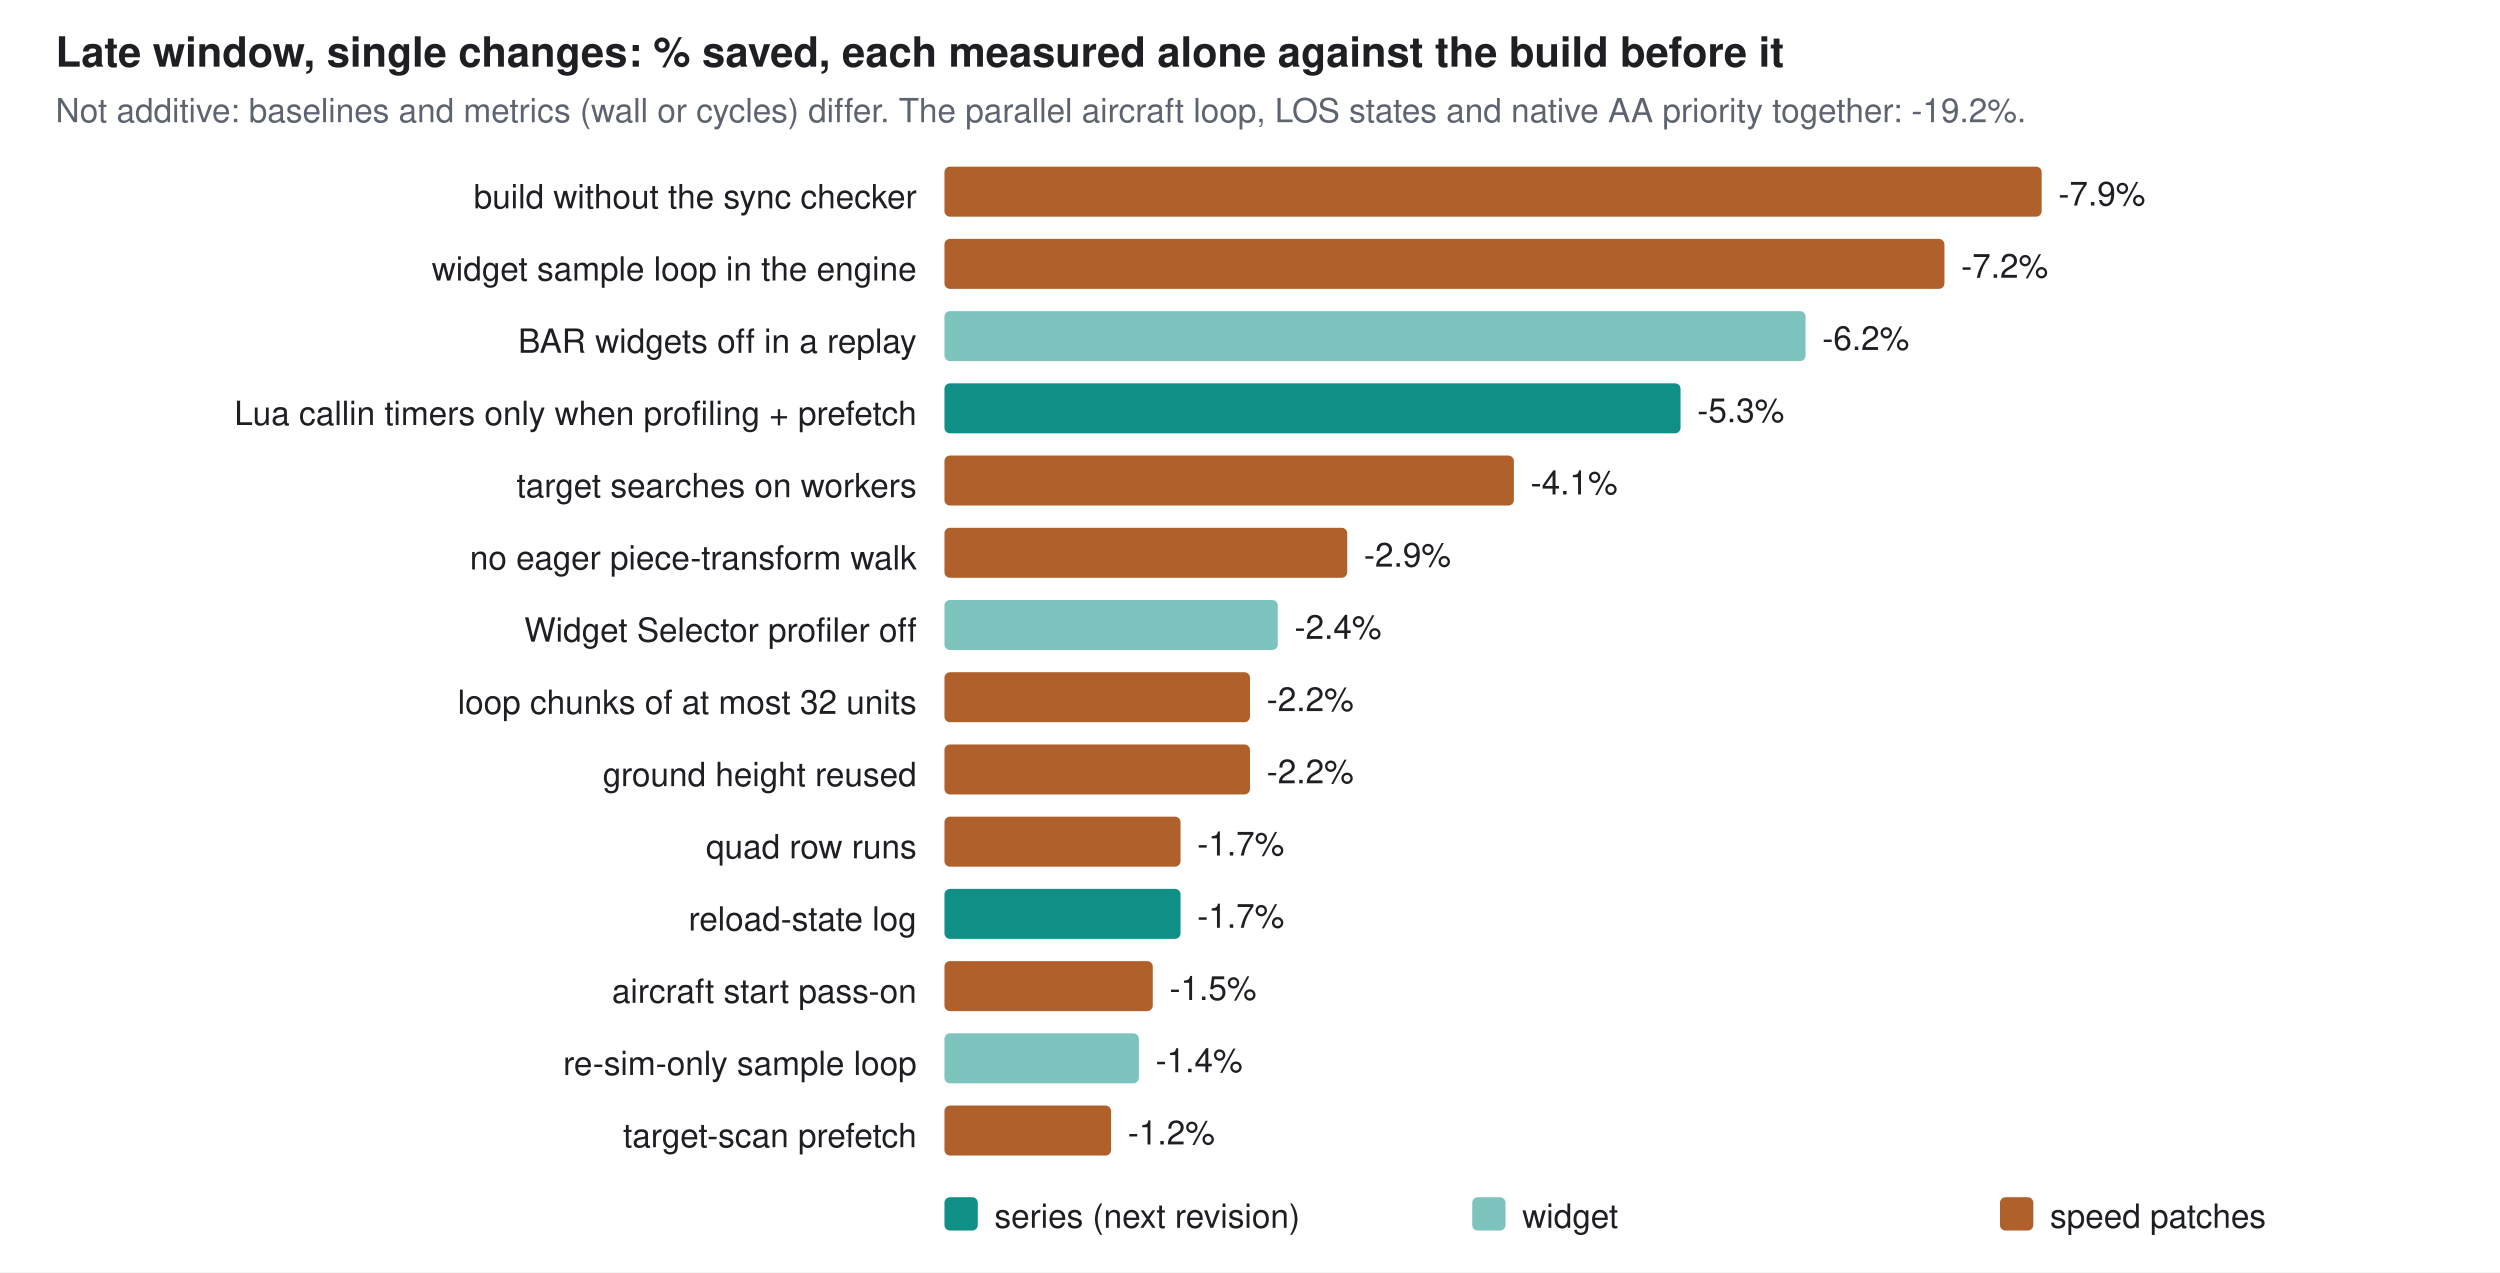
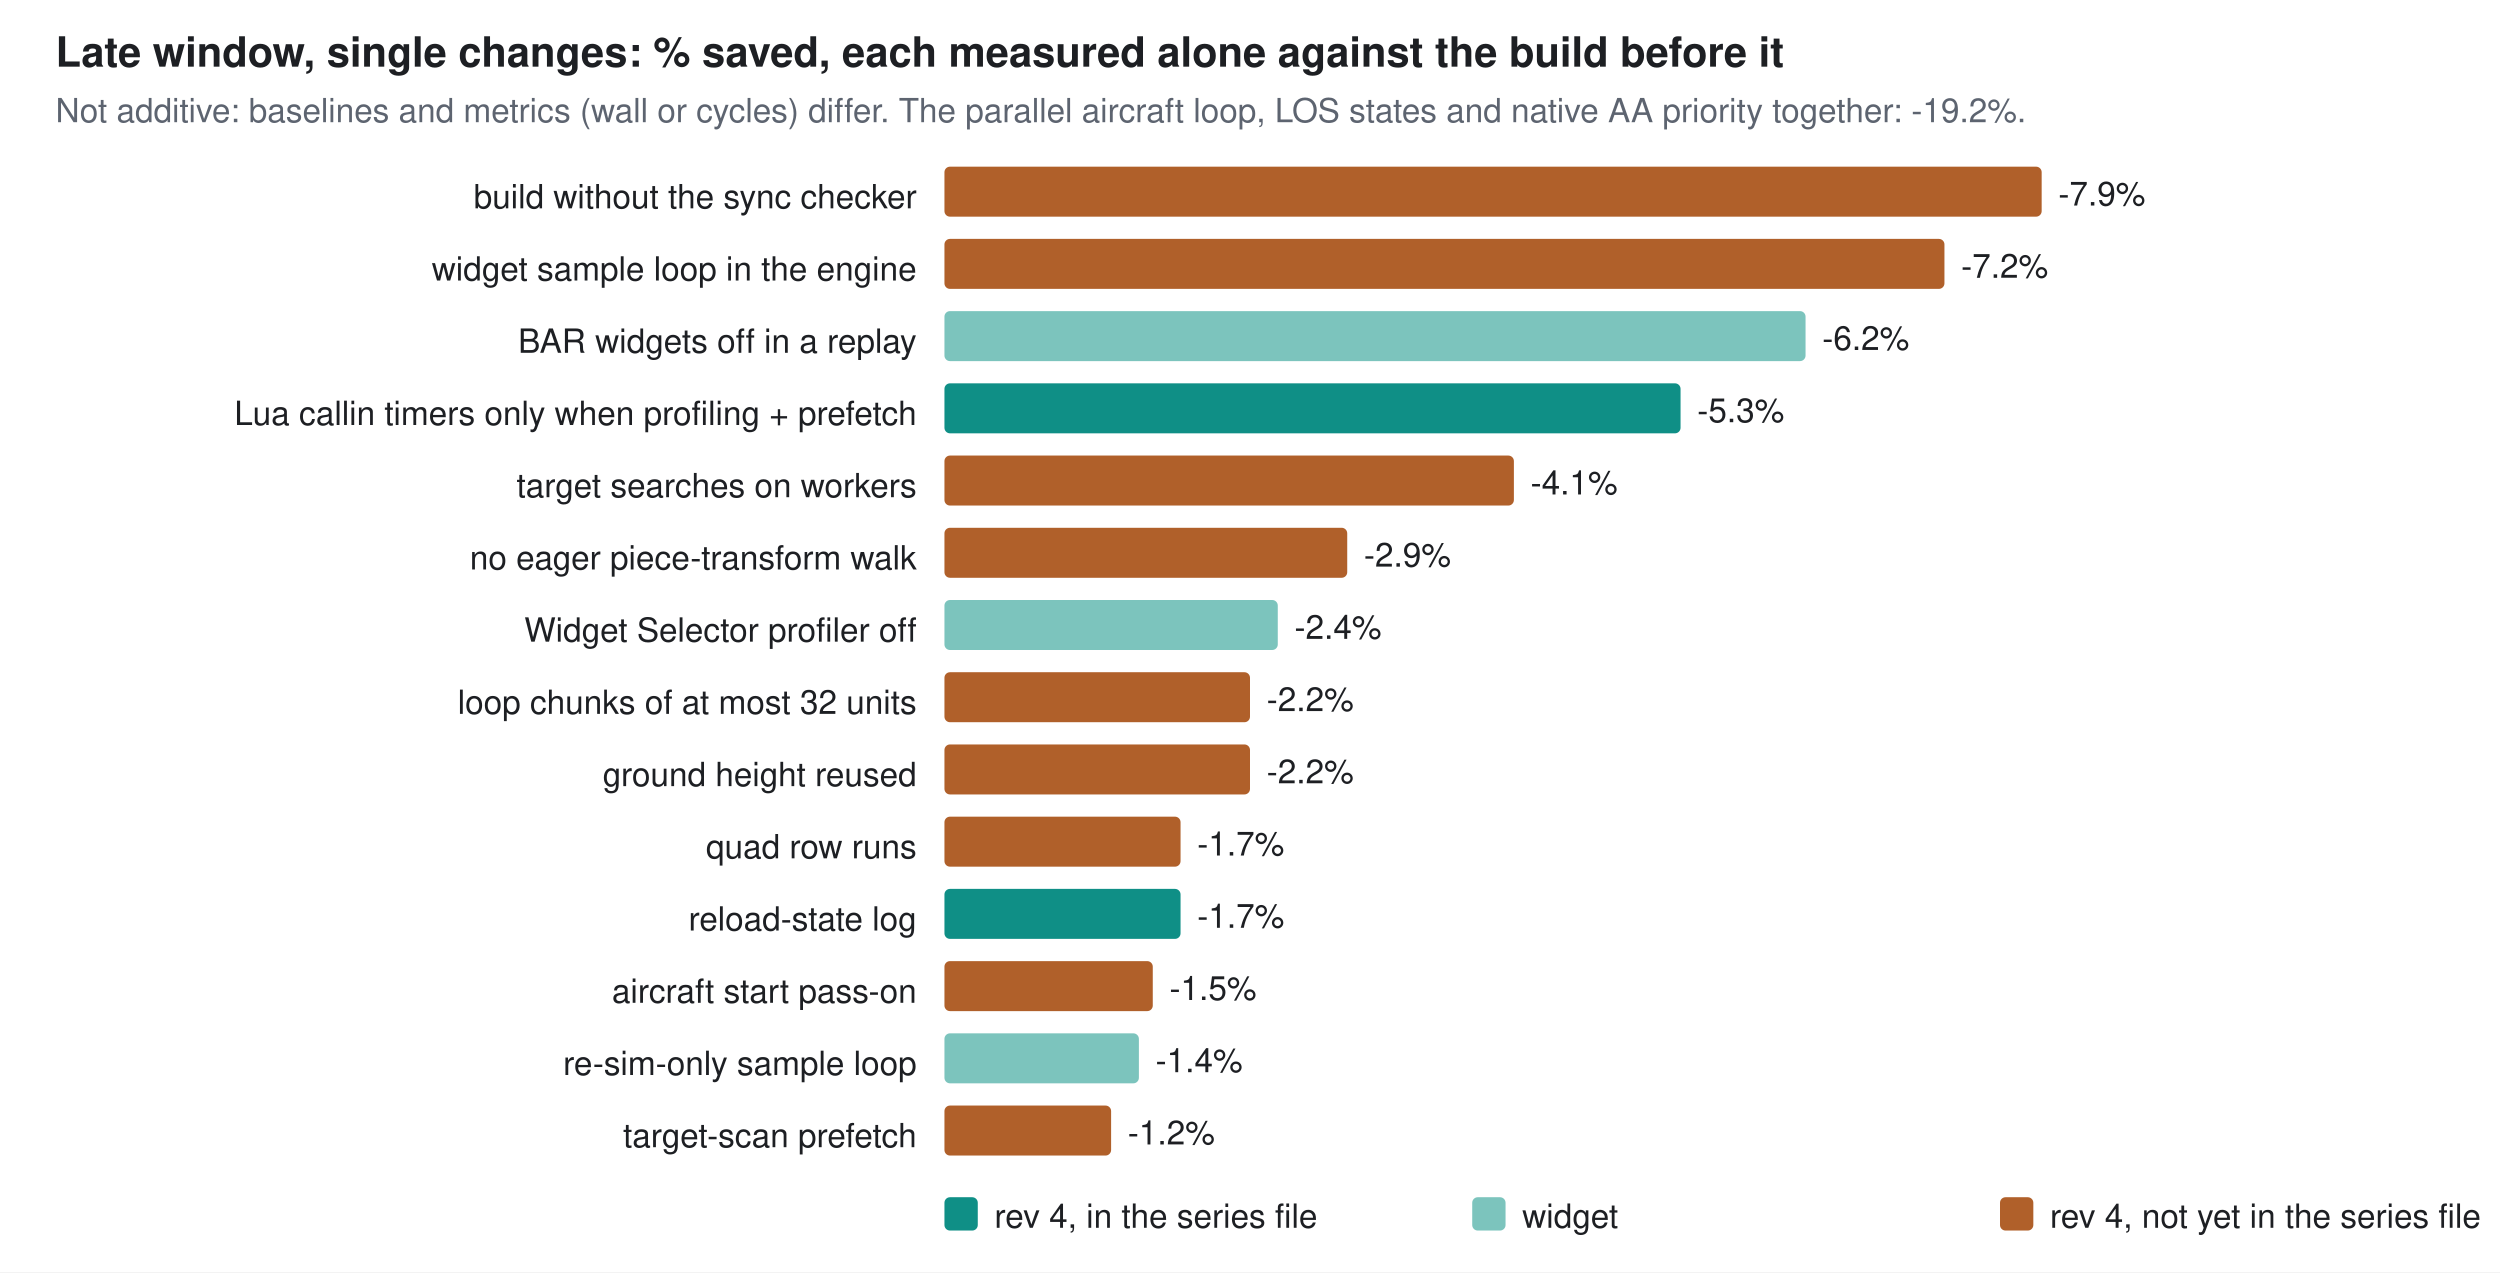
<svg xmlns="http://www.w3.org/2000/svg" width="900" height="458" viewBox="0 0 900 458" font-family="Helvetica, Arial, sans-serif" font-size="13" fill="#1d1f23">
  <defs>
    <marker id="a" viewBox="0 0 10 10" refX="9" refY="5" markerWidth="7" markerHeight="7" orient="auto">
      <path d="M0,0 L10,5 L0,10 z" fill="#5d6470" />
    </marker>
    <marker id="o" viewBox="0 0 10 10" refX="9" refY="5" markerWidth="7" markerHeight="7" orient="auto">
      <path d="M0,0 L10,5 L0,10 z" fill="#b0602a" />
    </marker>
  </defs>
  <rect width="900" height="458" fill="#ffffff" />
  <text x="20" y="24" font-size="15" font-weight="bold">Late window, single changes: % saved, each measured alone against the build before it</text>
  <text x="20" y="44" font-size="12" fill="#5d6470">Not additive: baselines and metrics (wall or cycles) differ. The parallel aircraft loop, LOS states and native AA priority together: -19.2%.</text>
  <text x="330" y="75" text-anchor="end" font-size="12">build without the sync checker</text>
  <rect x="340" y="60" width="395.0" height="18" rx="2" fill="#b0602a" />
  <text x="741.0" y="74" font-size="12">-7.9%</text>
  <text x="330" y="101" text-anchor="end" font-size="12">widget sample loop in the engine</text>
  <rect x="340" y="86" width="360.0" height="18" rx="2" fill="#b0602a" />
  <text x="706.0" y="100" font-size="12">-7.2%</text>
  <text x="330" y="127" text-anchor="end" font-size="12">BAR widgets off in a replay</text>
  <rect x="340" y="112" width="310.0" height="18" rx="2" fill="#7cc4bd" />
  <text x="656.0" y="126" font-size="12">-6.2%</text>
  <text x="330" y="153" text-anchor="end" font-size="12">Lua callin timers only when profiling + prefetch</text>
  <rect x="340" y="138" width="265.0" height="18" rx="2" fill="#0f8f86" />
  <text x="611.0" y="152" font-size="12">-5.3%</text>
  <text x="330" y="179" text-anchor="end" font-size="12">target searches on workers</text>
  <rect x="340" y="164" width="205" height="18" rx="2" fill="#b0602a" />
  <text x="551.0" y="178" font-size="12">-4.1%</text>
  <text x="330" y="205" text-anchor="end" font-size="12">no eager piece-transform walk</text>
  <rect x="340" y="190" width="145.0" height="18" rx="2" fill="#b0602a" />
  <text x="491.0" y="204" font-size="12">-2.9%</text>
  <text x="330" y="231" text-anchor="end" font-size="12">Widget Selector profiler off</text>
  <rect x="340" y="216" width="120.0" height="18" rx="2" fill="#7cc4bd" />
  <text x="466.0" y="230" font-size="12">-2.4%</text>
  <text x="330" y="257" text-anchor="end" font-size="12">loop chunks of at most 32 units</text>
  <rect x="340" y="242" width="110" height="18" rx="2" fill="#b0602a" />
  <text x="456.0" y="256" font-size="12">-2.2%</text>
  <text x="330" y="283" text-anchor="end" font-size="12">ground height reused</text>
  <rect x="340" y="268" width="110" height="18" rx="2" fill="#b0602a" />
  <text x="456.0" y="282" font-size="12">-2.2%</text>
  <text x="330" y="309" text-anchor="end" font-size="12">quad row runs</text>
  <rect x="340" y="294" width="85.0" height="18" rx="2" fill="#b0602a" />
  <text x="431.0" y="308" font-size="12">-1.7%</text>
  <text x="330" y="335" text-anchor="end" font-size="12">reload-state log</text>
  <rect x="340" y="320" width="85.0" height="18" rx="2" fill="#0f8f86" />
  <text x="431.0" y="334" font-size="12">-1.7%</text>
  <text x="330" y="361" text-anchor="end" font-size="12">aircraft start pass-on</text>
  <rect x="340" y="346" width="75.0" height="18" rx="2" fill="#b0602a" />
  <text x="421.0" y="360" font-size="12">-1.5%</text>
  <text x="330" y="387" text-anchor="end" font-size="12">re-sim-only sample loop</text>
  <rect x="340" y="372" width="70.0" height="18" rx="2" fill="#7cc4bd" />
  <text x="416.0" y="386" font-size="12">-1.4%</text>
  <text x="330" y="413" text-anchor="end" font-size="12">target-scan prefetch</text>
  <rect x="340" y="398" width="60.0" height="18" rx="2" fill="#b0602a" />
  <text x="406.0" y="412" font-size="12">-1.2%</text>
  <rect x="340" y="431" width="12" height="12" rx="2" fill="#0f8f86" />
-   <text x="358" y="442" font-size="12">series (next revision)</text>
+   <text x="358" y="442" font-size="12">rev 4, in the series file</text>
  <rect x="530" y="431" width="12" height="12" rx="2" fill="#7cc4bd" />
  <text x="548" y="442" font-size="12">widget</text>
  <rect x="720" y="431" width="12" height="12" rx="2" fill="#b0602a" />
-   <text x="738" y="442" font-size="12">speed patches</text>
+   <text x="738" y="442" font-size="12">rev 4, not yet in the series file</text>
</svg>
